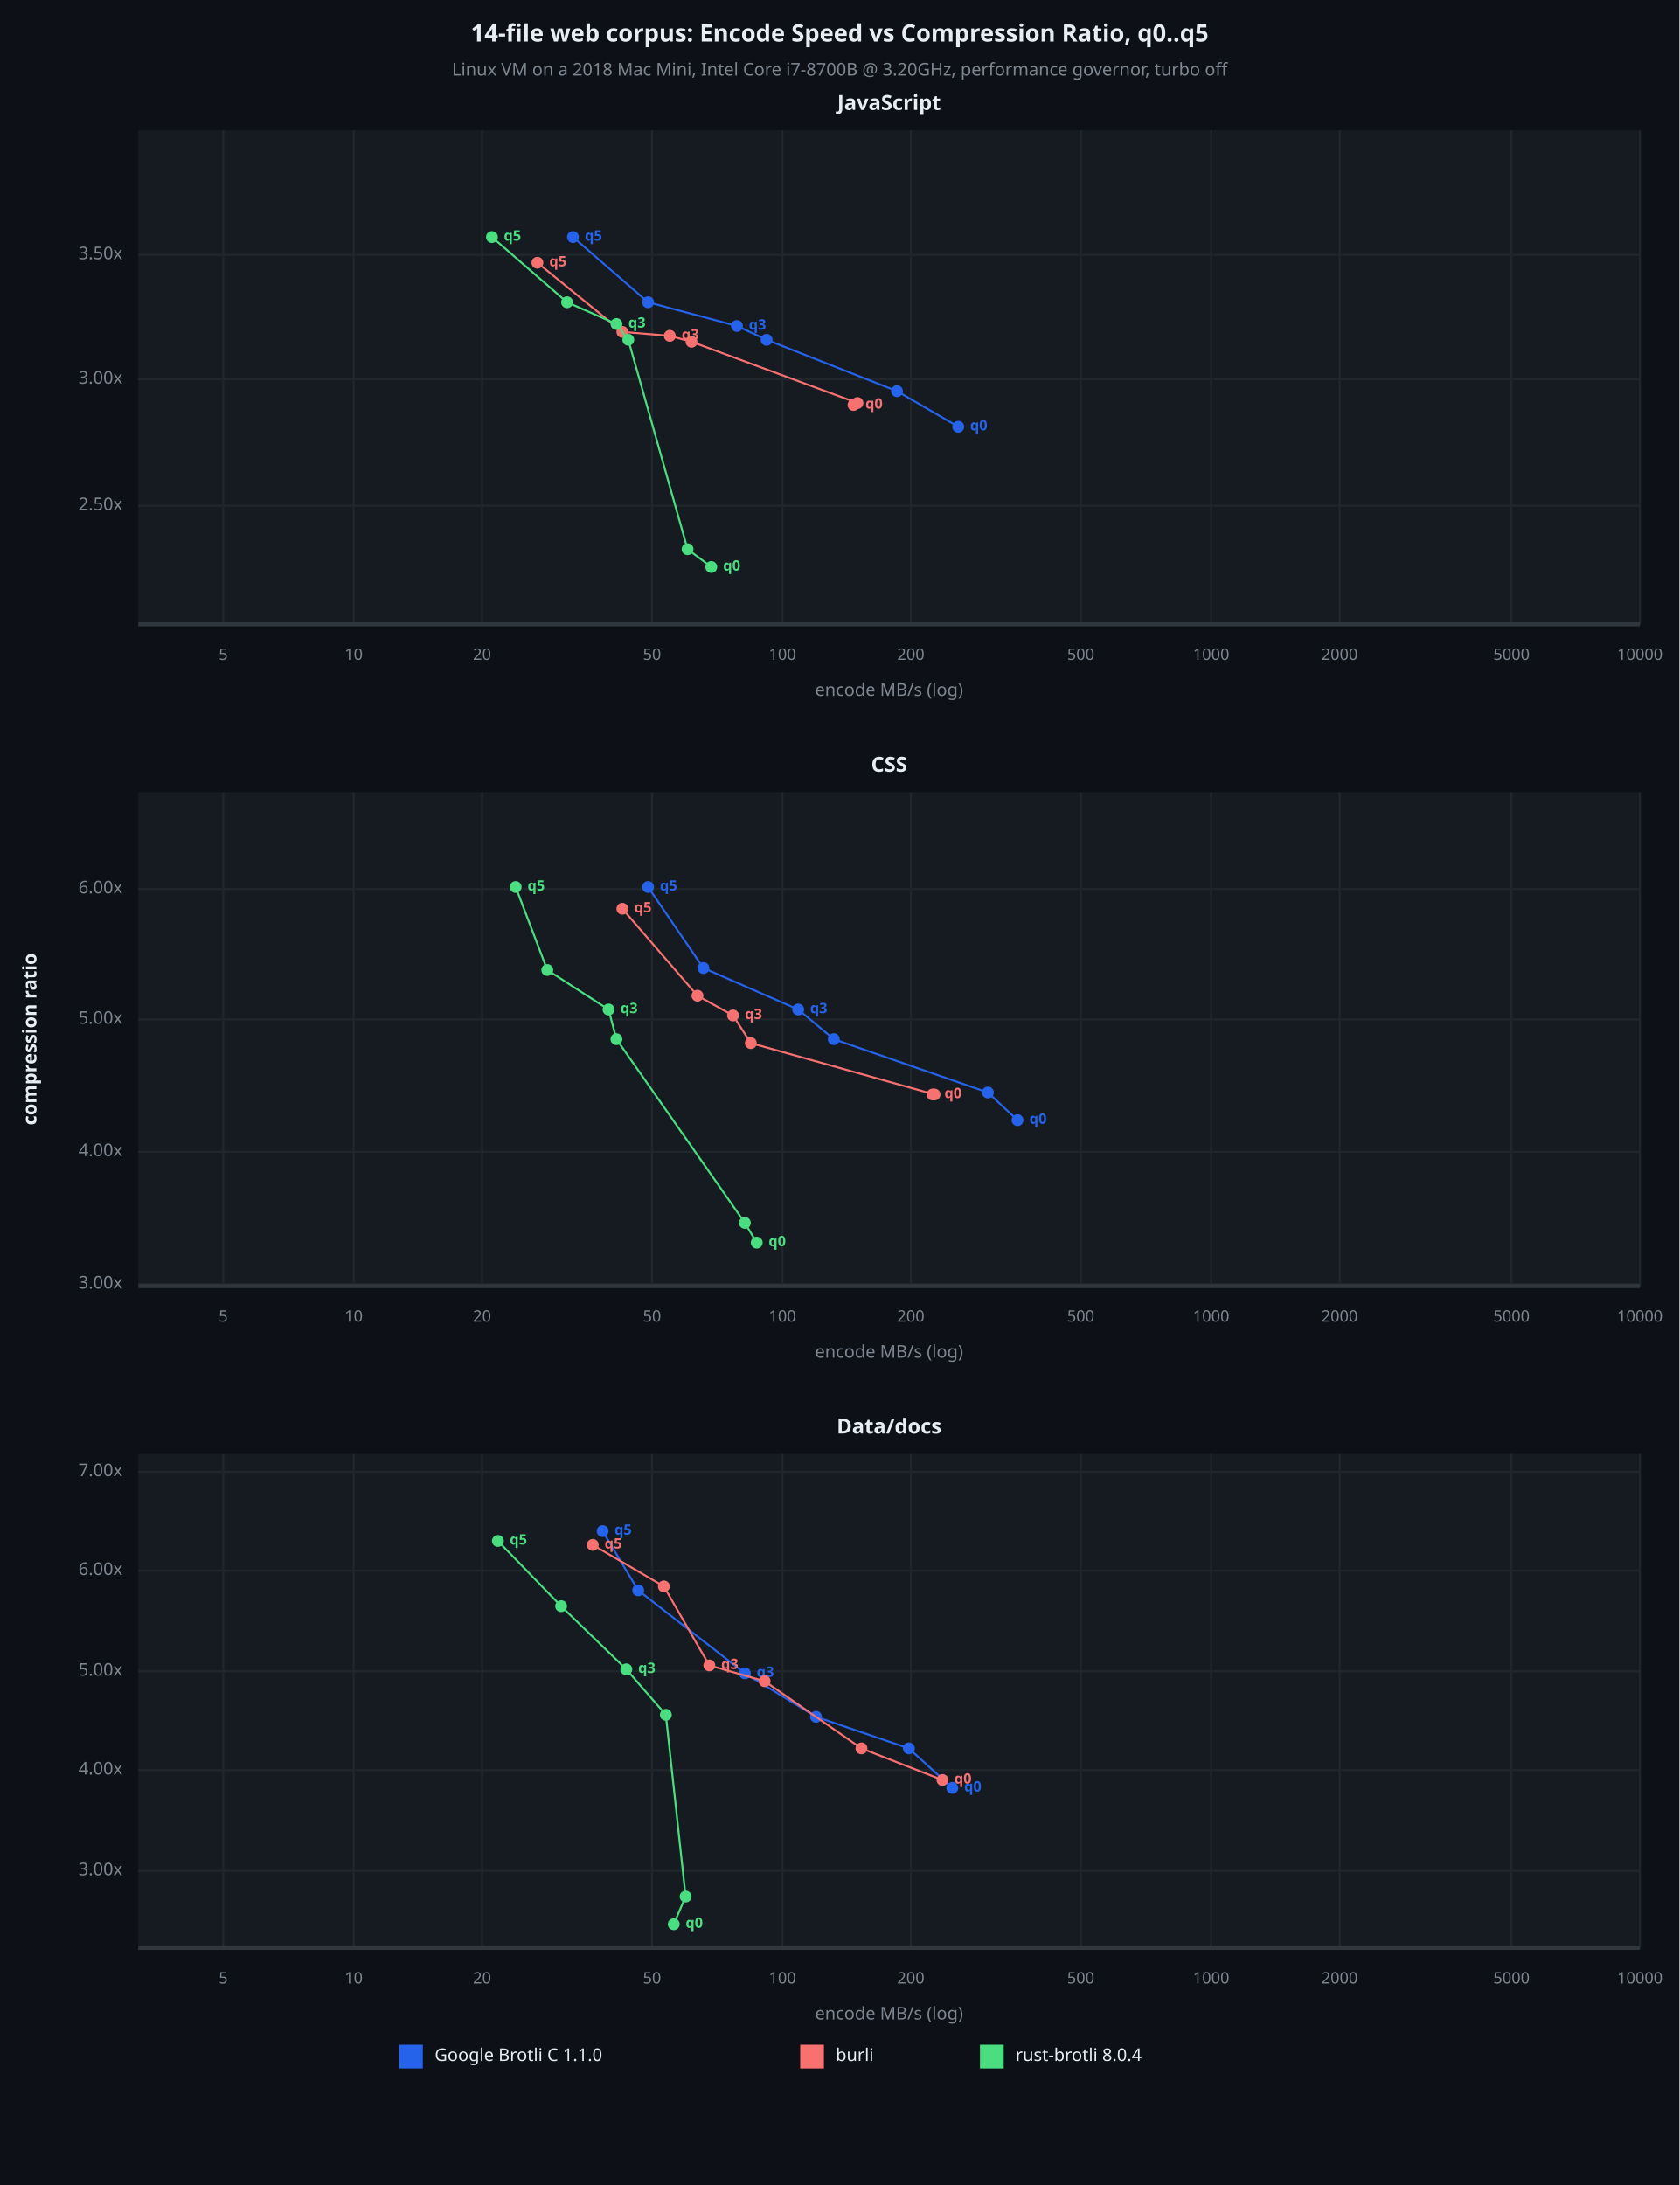
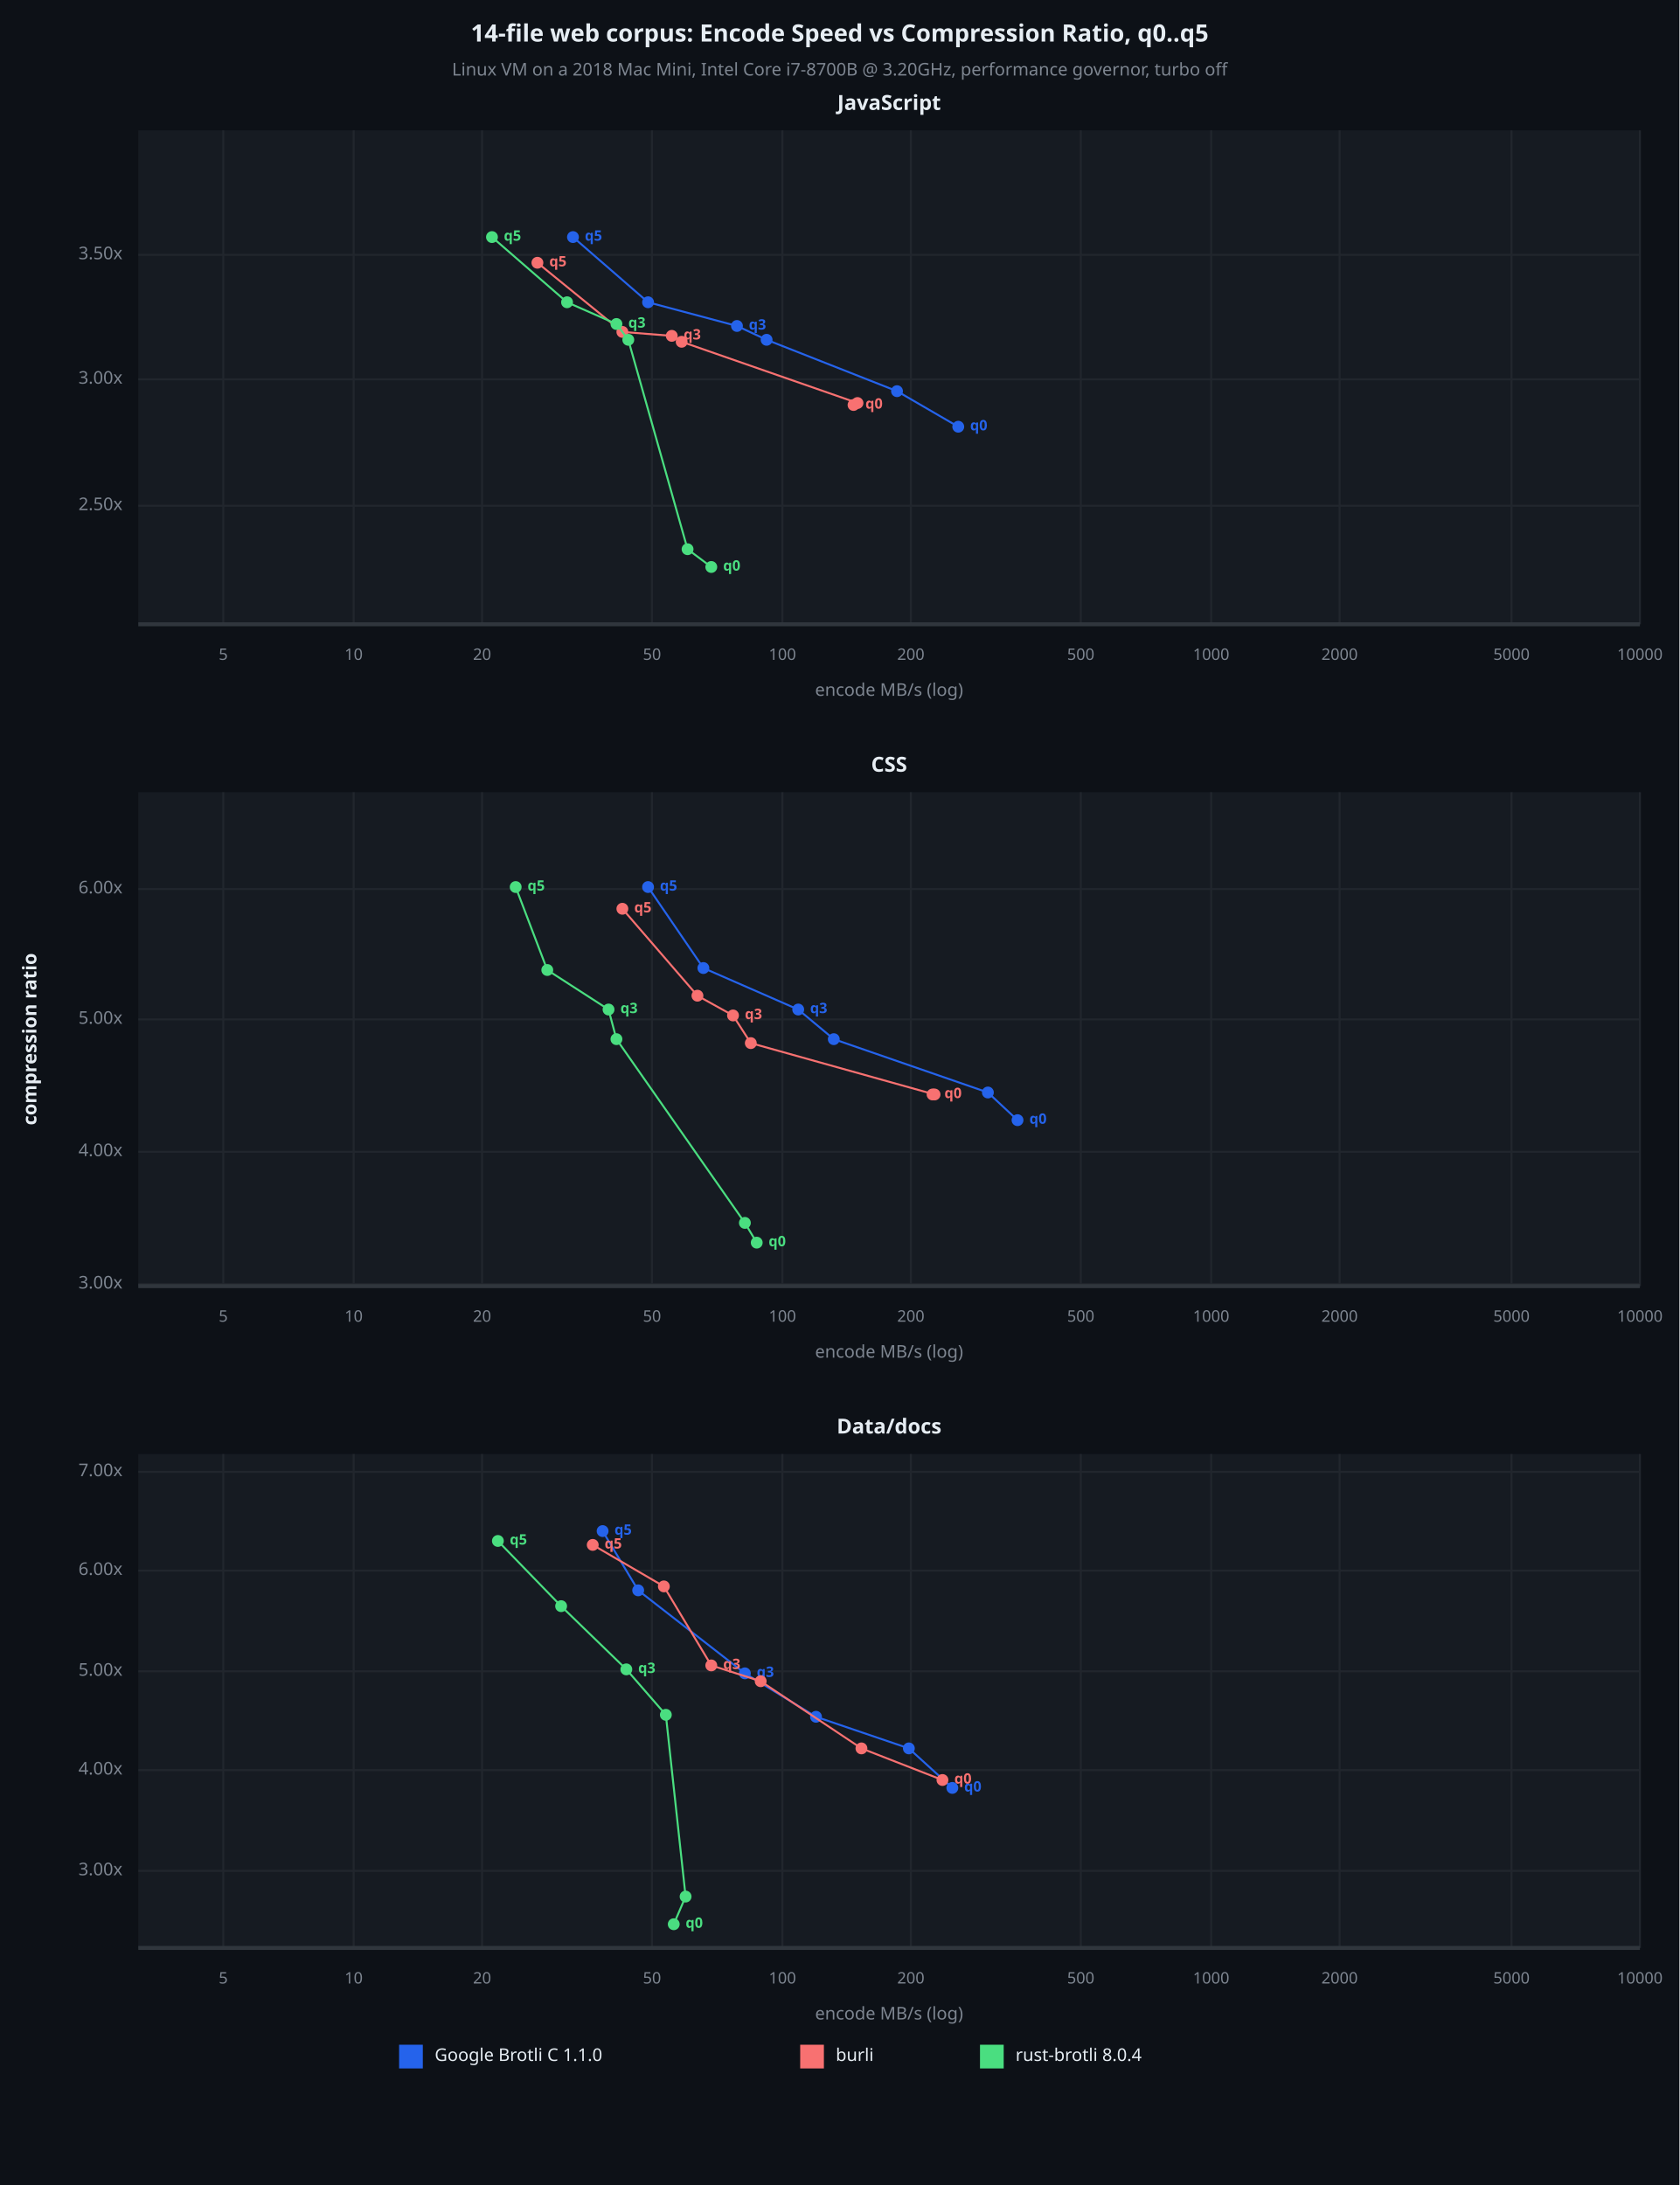
<svg xmlns="http://www.w3.org/2000/svg" viewBox="0 0 850 1106" font-family="system-ui, -apple-system, sans-serif">
  <rect x="0" y="0" width="850" height="1106" opacity="1" fill="#0D1117" stroke="none" />
  <text x="425" y="18" dy="0.5ex" text-anchor="middle" font-family="sans-serif" font-size="12.097" opacity="1" fill="#E6EDF3" font-weight="bold">
14-file web corpus: Encode Speed vs Compression Ratio, q0..q5
</text>
  <text x="425" y="36" dy="0.5ex" text-anchor="middle" font-family="sans-serif" font-size="8.871" opacity="1" fill="#7D8590">
Linux VM on a 2018 Mac Mini, Intel Core i7-8700B @ 3.20GHz, performance governor, turbo off
</text>
  <rect x="70" y="66" width="760" height="250" opacity="1" fill="#161B22" stroke="none" />
  <text x="450" y="53" dy="0.5ex" text-anchor="middle" font-family="sans-serif" font-size="10.484" opacity="1" fill="#E6EDF3" font-weight="bold">
JavaScript
</text>
  <polyline fill="none" opacity="1" stroke="#21262D" stroke-width="1" points="113,66 113,316 " />
  <text x="113" y="332" dy="0.5ex" text-anchor="middle" font-family="sans-serif" font-size="8.065" opacity="1" fill="#7D8590">
5
</text>
  <polyline fill="none" opacity="1" stroke="#21262D" stroke-width="1" points="179,66 179,316 " />
  <text x="179" y="332" dy="0.5ex" text-anchor="middle" font-family="sans-serif" font-size="8.065" opacity="1" fill="#7D8590">
10
</text>
  <polyline fill="none" opacity="1" stroke="#21262D" stroke-width="1" points="244,66 244,316 " />
  <text x="244" y="332" dy="0.5ex" text-anchor="middle" font-family="sans-serif" font-size="8.065" opacity="1" fill="#7D8590">
20
</text>
  <polyline fill="none" opacity="1" stroke="#21262D" stroke-width="1" points="330,66 330,316 " />
  <text x="330" y="332" dy="0.5ex" text-anchor="middle" font-family="sans-serif" font-size="8.065" opacity="1" fill="#7D8590">
50
</text>
  <polyline fill="none" opacity="1" stroke="#21262D" stroke-width="1" points="396,66 396,316 " />
  <text x="396" y="332" dy="0.5ex" text-anchor="middle" font-family="sans-serif" font-size="8.065" opacity="1" fill="#7D8590">
100
</text>
  <polyline fill="none" opacity="1" stroke="#21262D" stroke-width="1" points="461,66 461,316 " />
  <text x="461" y="332" dy="0.5ex" text-anchor="middle" font-family="sans-serif" font-size="8.065" opacity="1" fill="#7D8590">
200
</text>
  <polyline fill="none" opacity="1" stroke="#21262D" stroke-width="1" points="547,66 547,316 " />
  <text x="547" y="332" dy="0.5ex" text-anchor="middle" font-family="sans-serif" font-size="8.065" opacity="1" fill="#7D8590">
500
</text>
  <polyline fill="none" opacity="1" stroke="#21262D" stroke-width="1" points="613,66 613,316 " />
  <text x="613" y="332" dy="0.5ex" text-anchor="middle" font-family="sans-serif" font-size="8.065" opacity="1" fill="#7D8590">
1000
</text>
  <polyline fill="none" opacity="1" stroke="#21262D" stroke-width="1" points="678,66 678,316 " />
  <text x="678" y="332" dy="0.5ex" text-anchor="middle" font-family="sans-serif" font-size="8.065" opacity="1" fill="#7D8590">
2000
</text>
  <polyline fill="none" opacity="1" stroke="#21262D" stroke-width="1" points="765,66 765,316 " />
  <text x="765" y="332" dy="0.5ex" text-anchor="middle" font-family="sans-serif" font-size="8.065" opacity="1" fill="#7D8590">
5000
</text>
  <polyline fill="none" opacity="1" stroke="#21262D" stroke-width="1" points="830,66 830,316 " />
  <text x="830" y="332" dy="0.5ex" text-anchor="middle" font-family="sans-serif" font-size="8.065" opacity="1" fill="#7D8590">
10000
</text>
  <polyline fill="none" opacity="1" stroke="#21262D" stroke-width="1" points="70,256 830,256 " />
  <text x="62" y="256" dy="0.5ex" text-anchor="end" font-family="sans-serif" font-size="8.871" opacity="1" fill="#7D8590">
2.50x
</text>
  <polyline fill="none" opacity="1" stroke="#21262D" stroke-width="1" points="70,192 830,192 " />
  <text x="62" y="192" dy="0.5ex" text-anchor="end" font-family="sans-serif" font-size="8.871" opacity="1" fill="#7D8590">
3.00x
</text>
  <polyline fill="none" opacity="1" stroke="#21262D" stroke-width="1" points="70,129 830,129 " />
  <text x="62" y="129" dy="0.5ex" text-anchor="end" font-family="sans-serif" font-size="8.871" opacity="1" fill="#7D8590">
3.50x
</text>
  <polyline fill="none" opacity="1" stroke="#30363D" stroke-width="2" points="70,316 830,316 " />
  <polyline fill="none" opacity="1" stroke="#2563EB" stroke-width="1" points="485,216 454,198 388,172 373,165 328,153 290,120 " />
  <circle cx="485" cy="216" r="3" opacity="1" fill="#2563EB" stroke="none" stroke-width="1" />
  <text x="491" y="216" dy="0.5ex" text-anchor="start" font-family="sans-serif" font-size="7.258" opacity="1" fill="#2563EB" font-weight="bold">
q0
</text>
  <circle cx="454" cy="198" r="3" opacity="1" fill="#2563EB" stroke="none" stroke-width="1" />
  <circle cx="388" cy="172" r="3" opacity="1" fill="#2563EB" stroke="none" stroke-width="1" />
  <circle cx="373" cy="165" r="3" opacity="1" fill="#2563EB" stroke="none" stroke-width="1" />
  <text x="379" y="165" dy="0.5ex" text-anchor="start" font-family="sans-serif" font-size="7.258" opacity="1" fill="#2563EB" font-weight="bold">
q3
</text>
  <circle cx="328" cy="153" r="3" opacity="1" fill="#2563EB" stroke="none" stroke-width="1" />
  <circle cx="290" cy="120" r="3" opacity="1" fill="#2563EB" stroke="none" stroke-width="1" />
  <text x="296" y="120" dy="0.5ex" text-anchor="start" font-family="sans-serif" font-size="7.258" opacity="1" fill="#2563EB" font-weight="bold">
q5
</text>
-   <polyline fill="none" opacity="1" stroke="#F87171" stroke-width="1" points="432,205 434,204 350,173 339,170 315,168 272,133 " />
+   <polyline fill="none" opacity="1" stroke="#F87171" stroke-width="1" points="432,205 434,204 345,173 340,170 315,168 272,133 " />
  <circle cx="432" cy="205" r="3" opacity="1" fill="#F87171" stroke="none" stroke-width="1" />
  <text x="438" y="205" dy="0.5ex" text-anchor="start" font-family="sans-serif" font-size="7.258" opacity="1" fill="#F87171" font-weight="bold">
q0
</text>
  <circle cx="434" cy="204" r="3" opacity="1" fill="#F87171" stroke="none" stroke-width="1" />
-   <circle cx="350" cy="173" r="3" opacity="1" fill="#F87171" stroke="none" stroke-width="1" />
-   <circle cx="339" cy="170" r="3" opacity="1" fill="#F87171" stroke="none" stroke-width="1" />
-   <text x="345" y="170" dy="0.5ex" text-anchor="start" font-family="sans-serif" font-size="7.258" opacity="1" fill="#F87171" font-weight="bold">
+   <circle cx="345" cy="173" r="3" opacity="1" fill="#F87171" stroke="none" stroke-width="1" />
+   <circle cx="340" cy="170" r="3" opacity="1" fill="#F87171" stroke="none" stroke-width="1" />
+   <text x="346" y="170" dy="0.5ex" text-anchor="start" font-family="sans-serif" font-size="7.258" opacity="1" fill="#F87171" font-weight="bold">
q3
</text>
  <circle cx="315" cy="168" r="3" opacity="1" fill="#F87171" stroke="none" stroke-width="1" />
  <circle cx="272" cy="133" r="3" opacity="1" fill="#F87171" stroke="none" stroke-width="1" />
  <text x="278" y="133" dy="0.5ex" text-anchor="start" font-family="sans-serif" font-size="7.258" opacity="1" fill="#F87171" font-weight="bold">
q5
</text>
  <polyline fill="none" opacity="1" stroke="#4ADE80" stroke-width="1" points="360,287 348,278 318,172 312,164 287,153 249,120 " />
  <circle cx="360" cy="287" r="3" opacity="1" fill="#4ADE80" stroke="none" stroke-width="1" />
  <text x="366" y="287" dy="0.5ex" text-anchor="start" font-family="sans-serif" font-size="7.258" opacity="1" fill="#4ADE80" font-weight="bold">
q0
</text>
  <circle cx="348" cy="278" r="3" opacity="1" fill="#4ADE80" stroke="none" stroke-width="1" />
  <circle cx="318" cy="172" r="3" opacity="1" fill="#4ADE80" stroke="none" stroke-width="1" />
  <circle cx="312" cy="164" r="3" opacity="1" fill="#4ADE80" stroke="none" stroke-width="1" />
  <text x="318" y="164" dy="0.5ex" text-anchor="start" font-family="sans-serif" font-size="7.258" opacity="1" fill="#4ADE80" font-weight="bold">
q3
</text>
  <circle cx="287" cy="153" r="3" opacity="1" fill="#4ADE80" stroke="none" stroke-width="1" />
  <circle cx="249" cy="120" r="3" opacity="1" fill="#4ADE80" stroke="none" stroke-width="1" />
  <text x="255" y="120" dy="0.5ex" text-anchor="start" font-family="sans-serif" font-size="7.258" opacity="1" fill="#4ADE80" font-weight="bold">
q5
</text>
  <text x="450" y="350" dy="0.5ex" text-anchor="middle" font-family="sans-serif" font-size="8.871" opacity="1" fill="#7D8590">
encode MB/s (log)
</text>
  <rect x="70" y="401" width="760" height="250" opacity="1" fill="#161B22" stroke="none" />
  <text x="450" y="388" dy="0.5ex" text-anchor="middle" font-family="sans-serif" font-size="10.484" opacity="1" fill="#E6EDF3" font-weight="bold">
CSS
</text>
  <polyline fill="none" opacity="1" stroke="#21262D" stroke-width="1" points="113,401 113,651 " />
  <text x="113" y="667" dy="0.5ex" text-anchor="middle" font-family="sans-serif" font-size="8.065" opacity="1" fill="#7D8590">
5
</text>
  <polyline fill="none" opacity="1" stroke="#21262D" stroke-width="1" points="179,401 179,651 " />
  <text x="179" y="667" dy="0.5ex" text-anchor="middle" font-family="sans-serif" font-size="8.065" opacity="1" fill="#7D8590">
10
</text>
  <polyline fill="none" opacity="1" stroke="#21262D" stroke-width="1" points="244,401 244,651 " />
  <text x="244" y="667" dy="0.5ex" text-anchor="middle" font-family="sans-serif" font-size="8.065" opacity="1" fill="#7D8590">
20
</text>
  <polyline fill="none" opacity="1" stroke="#21262D" stroke-width="1" points="330,401 330,651 " />
  <text x="330" y="667" dy="0.5ex" text-anchor="middle" font-family="sans-serif" font-size="8.065" opacity="1" fill="#7D8590">
50
</text>
  <polyline fill="none" opacity="1" stroke="#21262D" stroke-width="1" points="396,401 396,651 " />
  <text x="396" y="667" dy="0.5ex" text-anchor="middle" font-family="sans-serif" font-size="8.065" opacity="1" fill="#7D8590">
100
</text>
  <polyline fill="none" opacity="1" stroke="#21262D" stroke-width="1" points="461,401 461,651 " />
  <text x="461" y="667" dy="0.5ex" text-anchor="middle" font-family="sans-serif" font-size="8.065" opacity="1" fill="#7D8590">
200
</text>
  <polyline fill="none" opacity="1" stroke="#21262D" stroke-width="1" points="547,401 547,651 " />
  <text x="547" y="667" dy="0.5ex" text-anchor="middle" font-family="sans-serif" font-size="8.065" opacity="1" fill="#7D8590">
500
</text>
  <polyline fill="none" opacity="1" stroke="#21262D" stroke-width="1" points="613,401 613,651 " />
  <text x="613" y="667" dy="0.5ex" text-anchor="middle" font-family="sans-serif" font-size="8.065" opacity="1" fill="#7D8590">
1000
</text>
  <polyline fill="none" opacity="1" stroke="#21262D" stroke-width="1" points="678,401 678,651 " />
  <text x="678" y="667" dy="0.5ex" text-anchor="middle" font-family="sans-serif" font-size="8.065" opacity="1" fill="#7D8590">
2000
</text>
  <polyline fill="none" opacity="1" stroke="#21262D" stroke-width="1" points="765,401 765,651 " />
  <text x="765" y="667" dy="0.5ex" text-anchor="middle" font-family="sans-serif" font-size="8.065" opacity="1" fill="#7D8590">
5000
</text>
  <polyline fill="none" opacity="1" stroke="#21262D" stroke-width="1" points="830,401 830,651 " />
  <text x="830" y="667" dy="0.5ex" text-anchor="middle" font-family="sans-serif" font-size="8.065" opacity="1" fill="#7D8590">
10000
</text>
  <polyline fill="none" opacity="1" stroke="#21262D" stroke-width="1" points="70,650 830,650 " />
  <text x="62" y="650" dy="0.5ex" text-anchor="end" font-family="sans-serif" font-size="8.871" opacity="1" fill="#7D8590">
3.00x
</text>
  <polyline fill="none" opacity="1" stroke="#21262D" stroke-width="1" points="70,583 830,583 " />
  <text x="62" y="583" dy="0.5ex" text-anchor="end" font-family="sans-serif" font-size="8.871" opacity="1" fill="#7D8590">
4.00x
</text>
  <polyline fill="none" opacity="1" stroke="#21262D" stroke-width="1" points="70,516 830,516 " />
  <text x="62" y="516" dy="0.5ex" text-anchor="end" font-family="sans-serif" font-size="8.871" opacity="1" fill="#7D8590">
5.00x
</text>
  <polyline fill="none" opacity="1" stroke="#21262D" stroke-width="1" points="70,450 830,450 " />
  <text x="62" y="450" dy="0.5ex" text-anchor="end" font-family="sans-serif" font-size="8.871" opacity="1" fill="#7D8590">
6.00x
</text>
  <polyline fill="none" opacity="1" stroke="#30363D" stroke-width="2" points="70,651 830,651 " />
  <polyline fill="none" opacity="1" stroke="#2563EB" stroke-width="1" points="515,567 500,553 422,526 404,511 356,490 328,449 " />
  <circle cx="515" cy="567" r="3" opacity="1" fill="#2563EB" stroke="none" stroke-width="1" />
  <text x="521" y="567" dy="0.5ex" text-anchor="start" font-family="sans-serif" font-size="7.258" opacity="1" fill="#2563EB" font-weight="bold">
q0
</text>
  <circle cx="500" cy="553" r="3" opacity="1" fill="#2563EB" stroke="none" stroke-width="1" />
  <circle cx="422" cy="526" r="3" opacity="1" fill="#2563EB" stroke="none" stroke-width="1" />
  <circle cx="404" cy="511" r="3" opacity="1" fill="#2563EB" stroke="none" stroke-width="1" />
  <text x="410" y="511" dy="0.5ex" text-anchor="start" font-family="sans-serif" font-size="7.258" opacity="1" fill="#2563EB" font-weight="bold">
q3
</text>
  <circle cx="356" cy="490" r="3" opacity="1" fill="#2563EB" stroke="none" stroke-width="1" />
  <circle cx="328" cy="449" r="3" opacity="1" fill="#2563EB" stroke="none" stroke-width="1" />
  <text x="334" y="449" dy="0.5ex" text-anchor="start" font-family="sans-serif" font-size="7.258" opacity="1" fill="#2563EB" font-weight="bold">
q5
</text>
  <polyline fill="none" opacity="1" stroke="#F87171" stroke-width="1" points="472,554 473,554 380,528 371,514 353,504 315,460 " />
  <circle cx="472" cy="554" r="3" opacity="1" fill="#F87171" stroke="none" stroke-width="1" />
  <text x="478" y="554" dy="0.5ex" text-anchor="start" font-family="sans-serif" font-size="7.258" opacity="1" fill="#F87171" font-weight="bold">
q0
</text>
  <circle cx="473" cy="554" r="3" opacity="1" fill="#F87171" stroke="none" stroke-width="1" />
  <circle cx="380" cy="528" r="3" opacity="1" fill="#F87171" stroke="none" stroke-width="1" />
  <circle cx="371" cy="514" r="3" opacity="1" fill="#F87171" stroke="none" stroke-width="1" />
  <text x="377" y="514" dy="0.5ex" text-anchor="start" font-family="sans-serif" font-size="7.258" opacity="1" fill="#F87171" font-weight="bold">
q3
</text>
  <circle cx="353" cy="504" r="3" opacity="1" fill="#F87171" stroke="none" stroke-width="1" />
  <circle cx="315" cy="460" r="3" opacity="1" fill="#F87171" stroke="none" stroke-width="1" />
  <text x="321" y="460" dy="0.5ex" text-anchor="start" font-family="sans-serif" font-size="7.258" opacity="1" fill="#F87171" font-weight="bold">
q5
</text>
  <polyline fill="none" opacity="1" stroke="#4ADE80" stroke-width="1" points="383,629 377,619 312,526 308,511 277,491 261,449 " />
  <circle cx="383" cy="629" r="3" opacity="1" fill="#4ADE80" stroke="none" stroke-width="1" />
  <text x="389" y="629" dy="0.5ex" text-anchor="start" font-family="sans-serif" font-size="7.258" opacity="1" fill="#4ADE80" font-weight="bold">
q0
</text>
  <circle cx="377" cy="619" r="3" opacity="1" fill="#4ADE80" stroke="none" stroke-width="1" />
  <circle cx="312" cy="526" r="3" opacity="1" fill="#4ADE80" stroke="none" stroke-width="1" />
  <circle cx="308" cy="511" r="3" opacity="1" fill="#4ADE80" stroke="none" stroke-width="1" />
  <text x="314" y="511" dy="0.5ex" text-anchor="start" font-family="sans-serif" font-size="7.258" opacity="1" fill="#4ADE80" font-weight="bold">
q3
</text>
  <circle cx="277" cy="491" r="3" opacity="1" fill="#4ADE80" stroke="none" stroke-width="1" />
  <circle cx="261" cy="449" r="3" opacity="1" fill="#4ADE80" stroke="none" stroke-width="1" />
  <text x="267" y="449" dy="0.5ex" text-anchor="start" font-family="sans-serif" font-size="7.258" opacity="1" fill="#4ADE80" font-weight="bold">
q5
</text>
  <text x="450" y="685" dy="0.5ex" text-anchor="middle" font-family="sans-serif" font-size="8.871" opacity="1" fill="#7D8590">
encode MB/s (log)
</text>
  <rect x="70" y="736" width="760" height="250" opacity="1" fill="#161B22" stroke="none" />
  <text x="450" y="723" dy="0.5ex" text-anchor="middle" font-family="sans-serif" font-size="10.484" opacity="1" fill="#E6EDF3" font-weight="bold">
Data/docs
</text>
  <polyline fill="none" opacity="1" stroke="#21262D" stroke-width="1" points="113,736 113,986 " />
  <text x="113" y="1002" dy="0.5ex" text-anchor="middle" font-family="sans-serif" font-size="8.065" opacity="1" fill="#7D8590">
5
</text>
  <polyline fill="none" opacity="1" stroke="#21262D" stroke-width="1" points="179,736 179,986 " />
  <text x="179" y="1002" dy="0.5ex" text-anchor="middle" font-family="sans-serif" font-size="8.065" opacity="1" fill="#7D8590">
10
</text>
  <polyline fill="none" opacity="1" stroke="#21262D" stroke-width="1" points="244,736 244,986 " />
  <text x="244" y="1002" dy="0.5ex" text-anchor="middle" font-family="sans-serif" font-size="8.065" opacity="1" fill="#7D8590">
20
</text>
  <polyline fill="none" opacity="1" stroke="#21262D" stroke-width="1" points="330,736 330,986 " />
  <text x="330" y="1002" dy="0.5ex" text-anchor="middle" font-family="sans-serif" font-size="8.065" opacity="1" fill="#7D8590">
50
</text>
  <polyline fill="none" opacity="1" stroke="#21262D" stroke-width="1" points="396,736 396,986 " />
  <text x="396" y="1002" dy="0.5ex" text-anchor="middle" font-family="sans-serif" font-size="8.065" opacity="1" fill="#7D8590">
100
</text>
  <polyline fill="none" opacity="1" stroke="#21262D" stroke-width="1" points="461,736 461,986 " />
  <text x="461" y="1002" dy="0.5ex" text-anchor="middle" font-family="sans-serif" font-size="8.065" opacity="1" fill="#7D8590">
200
</text>
  <polyline fill="none" opacity="1" stroke="#21262D" stroke-width="1" points="547,736 547,986 " />
  <text x="547" y="1002" dy="0.5ex" text-anchor="middle" font-family="sans-serif" font-size="8.065" opacity="1" fill="#7D8590">
500
</text>
  <polyline fill="none" opacity="1" stroke="#21262D" stroke-width="1" points="613,736 613,986 " />
  <text x="613" y="1002" dy="0.5ex" text-anchor="middle" font-family="sans-serif" font-size="8.065" opacity="1" fill="#7D8590">
1000
</text>
  <polyline fill="none" opacity="1" stroke="#21262D" stroke-width="1" points="678,736 678,986 " />
  <text x="678" y="1002" dy="0.5ex" text-anchor="middle" font-family="sans-serif" font-size="8.065" opacity="1" fill="#7D8590">
2000
</text>
  <polyline fill="none" opacity="1" stroke="#21262D" stroke-width="1" points="765,736 765,986 " />
  <text x="765" y="1002" dy="0.5ex" text-anchor="middle" font-family="sans-serif" font-size="8.065" opacity="1" fill="#7D8590">
5000
</text>
  <polyline fill="none" opacity="1" stroke="#21262D" stroke-width="1" points="830,736 830,986 " />
  <text x="830" y="1002" dy="0.5ex" text-anchor="middle" font-family="sans-serif" font-size="8.065" opacity="1" fill="#7D8590">
10000
</text>
  <polyline fill="none" opacity="1" stroke="#21262D" stroke-width="1" points="70,947 830,947 " />
  <text x="62" y="947" dy="0.5ex" text-anchor="end" font-family="sans-serif" font-size="8.871" opacity="1" fill="#7D8590">
3.00x
</text>
  <polyline fill="none" opacity="1" stroke="#21262D" stroke-width="1" points="70,896 830,896 " />
  <text x="62" y="896" dy="0.5ex" text-anchor="end" font-family="sans-serif" font-size="8.871" opacity="1" fill="#7D8590">
4.00x
</text>
  <polyline fill="none" opacity="1" stroke="#21262D" stroke-width="1" points="70,846 830,846 " />
  <text x="62" y="846" dy="0.5ex" text-anchor="end" font-family="sans-serif" font-size="8.871" opacity="1" fill="#7D8590">
5.00x
</text>
  <polyline fill="none" opacity="1" stroke="#21262D" stroke-width="1" points="70,795 830,795 " />
  <text x="62" y="795" dy="0.5ex" text-anchor="end" font-family="sans-serif" font-size="8.871" opacity="1" fill="#7D8590">
6.00x
</text>
  <polyline fill="none" opacity="1" stroke="#21262D" stroke-width="1" points="70,745 830,745 " />
  <text x="62" y="745" dy="0.5ex" text-anchor="end" font-family="sans-serif" font-size="8.871" opacity="1" fill="#7D8590">
7.00x
</text>
  <polyline fill="none" opacity="1" stroke="#30363D" stroke-width="2" points="70,986 830,986 " />
  <polyline fill="none" opacity="1" stroke="#2563EB" stroke-width="1" points="482,905 460,885 413,869 377,847 323,805 305,775 " />
  <circle cx="482" cy="905" r="3" opacity="1" fill="#2563EB" stroke="none" stroke-width="1" />
  <text x="488" y="905" dy="0.5ex" text-anchor="start" font-family="sans-serif" font-size="7.258" opacity="1" fill="#2563EB" font-weight="bold">
q0
</text>
  <circle cx="460" cy="885" r="3" opacity="1" fill="#2563EB" stroke="none" stroke-width="1" />
  <circle cx="413" cy="869" r="3" opacity="1" fill="#2563EB" stroke="none" stroke-width="1" />
  <circle cx="377" cy="847" r="3" opacity="1" fill="#2563EB" stroke="none" stroke-width="1" />
  <text x="383" y="847" dy="0.5ex" text-anchor="start" font-family="sans-serif" font-size="7.258" opacity="1" fill="#2563EB" font-weight="bold">
q3
</text>
  <circle cx="323" cy="805" r="3" opacity="1" fill="#2563EB" stroke="none" stroke-width="1" />
  <circle cx="305" cy="775" r="3" opacity="1" fill="#2563EB" stroke="none" stroke-width="1" />
  <text x="311" y="775" dy="0.5ex" text-anchor="start" font-family="sans-serif" font-size="7.258" opacity="1" fill="#2563EB" font-weight="bold">
q5
</text>
-   <polyline fill="none" opacity="1" stroke="#F87171" stroke-width="1" points="477,901 436,885 387,851 359,843 336,803 300,782 " />
+   <polyline fill="none" opacity="1" stroke="#F87171" stroke-width="1" points="477,901 436,885 385,851 360,843 336,803 300,782 " />
  <circle cx="477" cy="901" r="3" opacity="1" fill="#F87171" stroke="none" stroke-width="1" />
  <text x="483" y="901" dy="0.5ex" text-anchor="start" font-family="sans-serif" font-size="7.258" opacity="1" fill="#F87171" font-weight="bold">
q0
</text>
  <circle cx="436" cy="885" r="3" opacity="1" fill="#F87171" stroke="none" stroke-width="1" />
-   <circle cx="387" cy="851" r="3" opacity="1" fill="#F87171" stroke="none" stroke-width="1" />
-   <circle cx="359" cy="843" r="3" opacity="1" fill="#F87171" stroke="none" stroke-width="1" />
-   <text x="365" y="843" dy="0.5ex" text-anchor="start" font-family="sans-serif" font-size="7.258" opacity="1" fill="#F87171" font-weight="bold">
+   <circle cx="385" cy="851" r="3" opacity="1" fill="#F87171" stroke="none" stroke-width="1" />
+   <circle cx="360" cy="843" r="3" opacity="1" fill="#F87171" stroke="none" stroke-width="1" />
+   <text x="366" y="843" dy="0.5ex" text-anchor="start" font-family="sans-serif" font-size="7.258" opacity="1" fill="#F87171" font-weight="bold">
q3
</text>
  <circle cx="336" cy="803" r="3" opacity="1" fill="#F87171" stroke="none" stroke-width="1" />
  <circle cx="300" cy="782" r="3" opacity="1" fill="#F87171" stroke="none" stroke-width="1" />
  <text x="306" y="782" dy="0.5ex" text-anchor="start" font-family="sans-serif" font-size="7.258" opacity="1" fill="#F87171" font-weight="bold">
q5
</text>
  <polyline fill="none" opacity="1" stroke="#4ADE80" stroke-width="1" points="341,974 347,960 337,868 317,845 284,813 252,780 " />
  <circle cx="341" cy="974" r="3" opacity="1" fill="#4ADE80" stroke="none" stroke-width="1" />
  <text x="347" y="974" dy="0.5ex" text-anchor="start" font-family="sans-serif" font-size="7.258" opacity="1" fill="#4ADE80" font-weight="bold">
q0
</text>
  <circle cx="347" cy="960" r="3" opacity="1" fill="#4ADE80" stroke="none" stroke-width="1" />
  <circle cx="337" cy="868" r="3" opacity="1" fill="#4ADE80" stroke="none" stroke-width="1" />
  <circle cx="317" cy="845" r="3" opacity="1" fill="#4ADE80" stroke="none" stroke-width="1" />
  <text x="323" y="845" dy="0.5ex" text-anchor="start" font-family="sans-serif" font-size="7.258" opacity="1" fill="#4ADE80" font-weight="bold">
q3
</text>
  <circle cx="284" cy="813" r="3" opacity="1" fill="#4ADE80" stroke="none" stroke-width="1" />
  <circle cx="252" cy="780" r="3" opacity="1" fill="#4ADE80" stroke="none" stroke-width="1" />
  <text x="258" y="780" dy="0.5ex" text-anchor="start" font-family="sans-serif" font-size="7.258" opacity="1" fill="#4ADE80" font-weight="bold">
q5
</text>
  <text x="450" y="1020" dy="0.5ex" text-anchor="middle" font-family="sans-serif" font-size="8.871" opacity="1" fill="#7D8590">
encode MB/s (log)
</text>
  <text x="16" y="526" dy="0.5ex" text-anchor="middle" font-family="sans-serif" font-size="9.677" opacity="1" fill="#E6EDF3" font-weight="bold" transform="rotate(270, 16, 526)">
compression ratio
</text>
  <rect x="202" y="1035" width="12" height="12" opacity="1" fill="#2563EB" stroke="none" />
  <text x="220" y="1041" dy="0.5ex" text-anchor="start" font-family="sans-serif" font-size="8.871" opacity="1" fill="#E6EDF3">
Google Brotli C 1.1.0
</text>
  <rect x="405" y="1035" width="12" height="12" opacity="1" fill="#F87171" stroke="none" />
  <text x="423" y="1041" dy="0.5ex" text-anchor="start" font-family="sans-serif" font-size="8.871" opacity="1" fill="#E6EDF3">
burli
</text>
  <rect x="496" y="1035" width="12" height="12" opacity="1" fill="#4ADE80" stroke="none" />
  <text x="514" y="1041" dy="0.5ex" text-anchor="start" font-family="sans-serif" font-size="8.871" opacity="1" fill="#E6EDF3">
rust-brotli 8.0.4
</text>
</svg>
